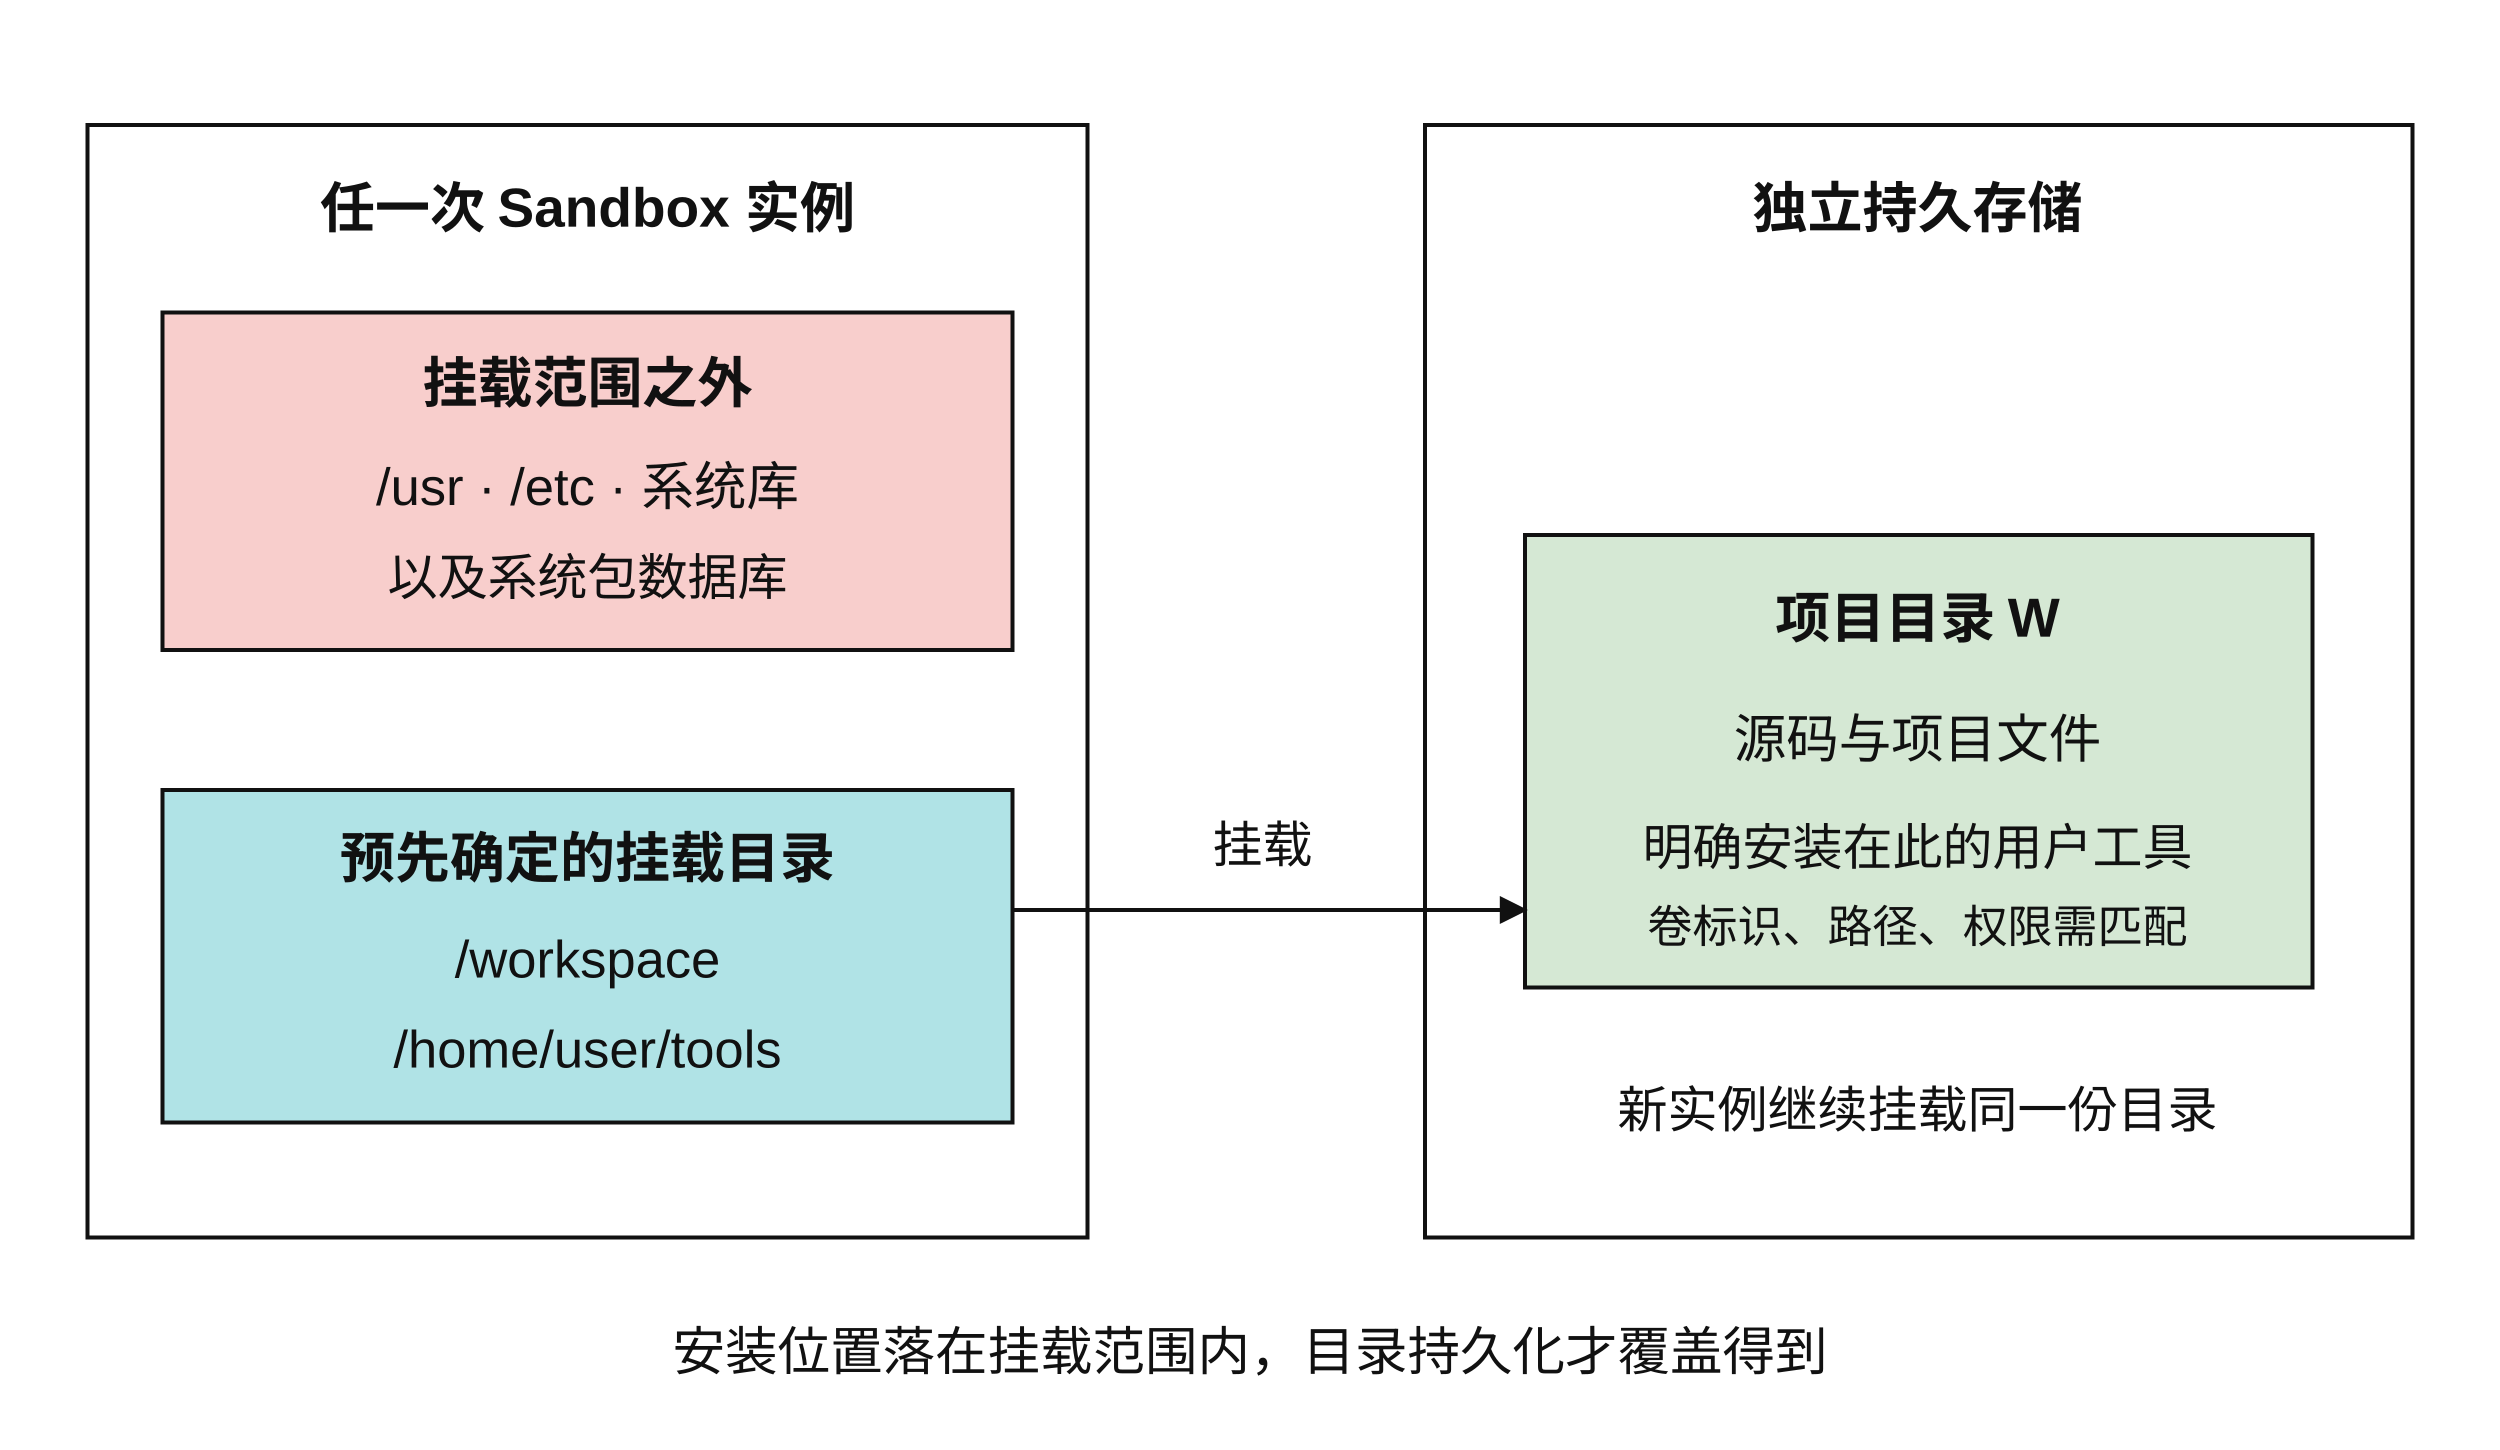
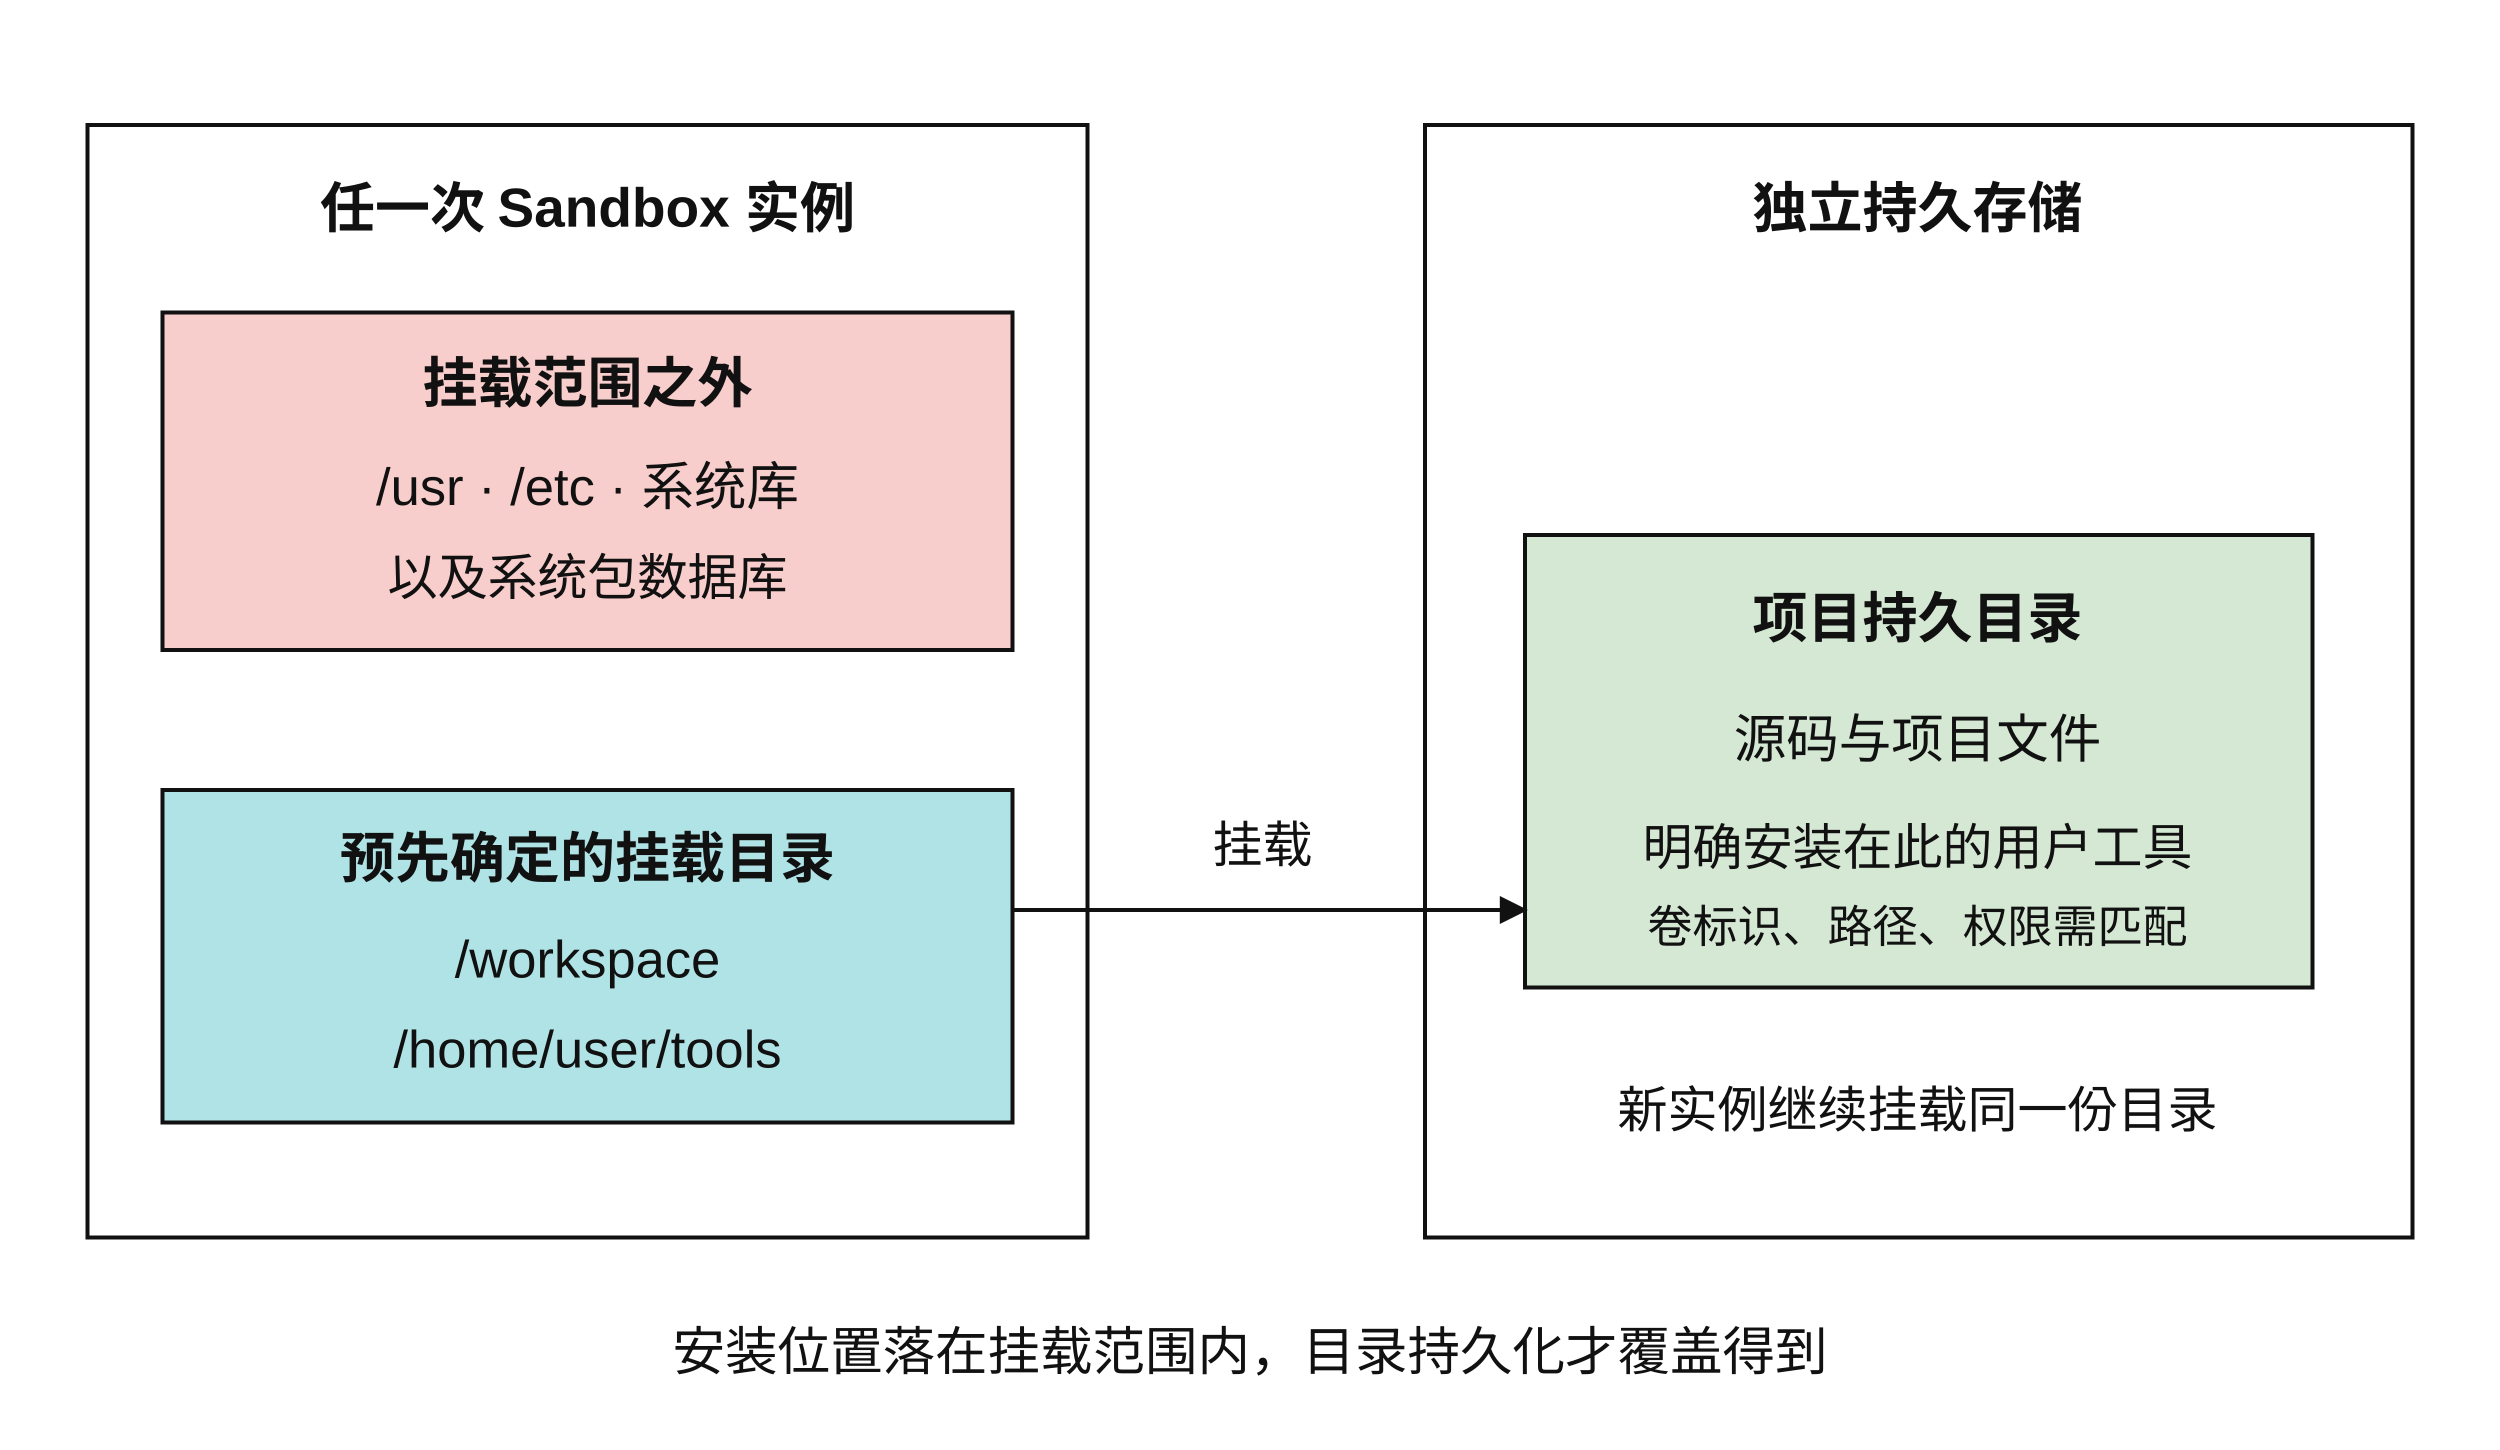
<svg xmlns="http://www.w3.org/2000/svg" width="1000" height="580" viewBox="0 0 1000 580" role="img">
  <defs>
    <marker id="arrow" viewBox="0 0 10 10" refX="9" refY="5" markerWidth="7" markerHeight="7" orient="auto-start-reverse">
      <path d="M 0 0 L 10 5 L 0 10 z" fill="#111" />
    </marker>
  </defs>
  <rect width="1000" height="580" fill="white" />
  <g font-family="Arial, Helvetica, PingFang SC, Microsoft YaHei, sans-serif" fill="#111" font-size="22">
    <rect x="35" y="50" width="400" height="445" fill="#ffffff" stroke="#111" stroke-width="1.6" />
    <text x="235" y="91" font-size="22" text-anchor="middle" font-weight="600">任一次 Sandbox 实例</text>
    <rect x="65" y="125" width="340" height="135" fill="#f8cecc" stroke="#111" stroke-width="1.6" />
    <text x="235" y="161" font-size="22" text-anchor="middle" font-weight="600">挂载范围之外</text>
    <text x="235" y="202" font-size="21" text-anchor="middle">/usr · /etc · 系统库</text>
    <text x="235" y="238" font-size="20" text-anchor="middle">以及系统包数据库</text>
    <rect x="65" y="316" width="340" height="133" fill="#b0e3e6" stroke="#111" stroke-width="1.6" />
    <text x="235" y="351" font-size="22" text-anchor="middle" font-weight="600">预先确定的挂载目录</text>
    <text x="235" y="391" font-size="21" text-anchor="middle">/workspace</text>
    <text x="235" y="427" font-size="21" text-anchor="middle">/home/user/tools</text>
    <rect x="570" y="50" width="395" height="445" fill="#ffffff" stroke="#111" stroke-width="1.6" />
    <text x="767" y="91" font-size="22" text-anchor="middle" font-weight="600">独立持久存储</text>
    <rect x="610" y="214" width="315" height="181" fill="#d5e8d4" stroke="#111" stroke-width="1.6" />
-     <text x="767" y="255" font-size="22" text-anchor="middle" font-weight="600">项目目录 W</text>
+     <text x="767" y="255" font-size="22" text-anchor="middle" font-weight="600">项目持久目录</text>
    <text x="767" y="303" font-size="21" text-anchor="middle">源码与项目文件</text>
    <text x="767" y="346" font-size="20" text-anchor="middle">明确安装在此的用户工具</text>
    <text x="767" y="377" font-size="18" text-anchor="middle">卷标识、路径、权限需匹配</text>
    <path d="M 405 364 H 610" fill="none" stroke="#111" stroke-width="1.6" marker-end="url(#arrow)" />
    <text x="505" y="345" font-size="20" text-anchor="middle">挂载</text>
    <text x="767" y="451" font-size="20" text-anchor="middle">新实例继续挂载同一份目录</text>
    <text x="500" y="548" font-size="21" text-anchor="middle">安装位置落在挂载范围内，目录持久化才覆盖得到</text>
  </g>
</svg>
